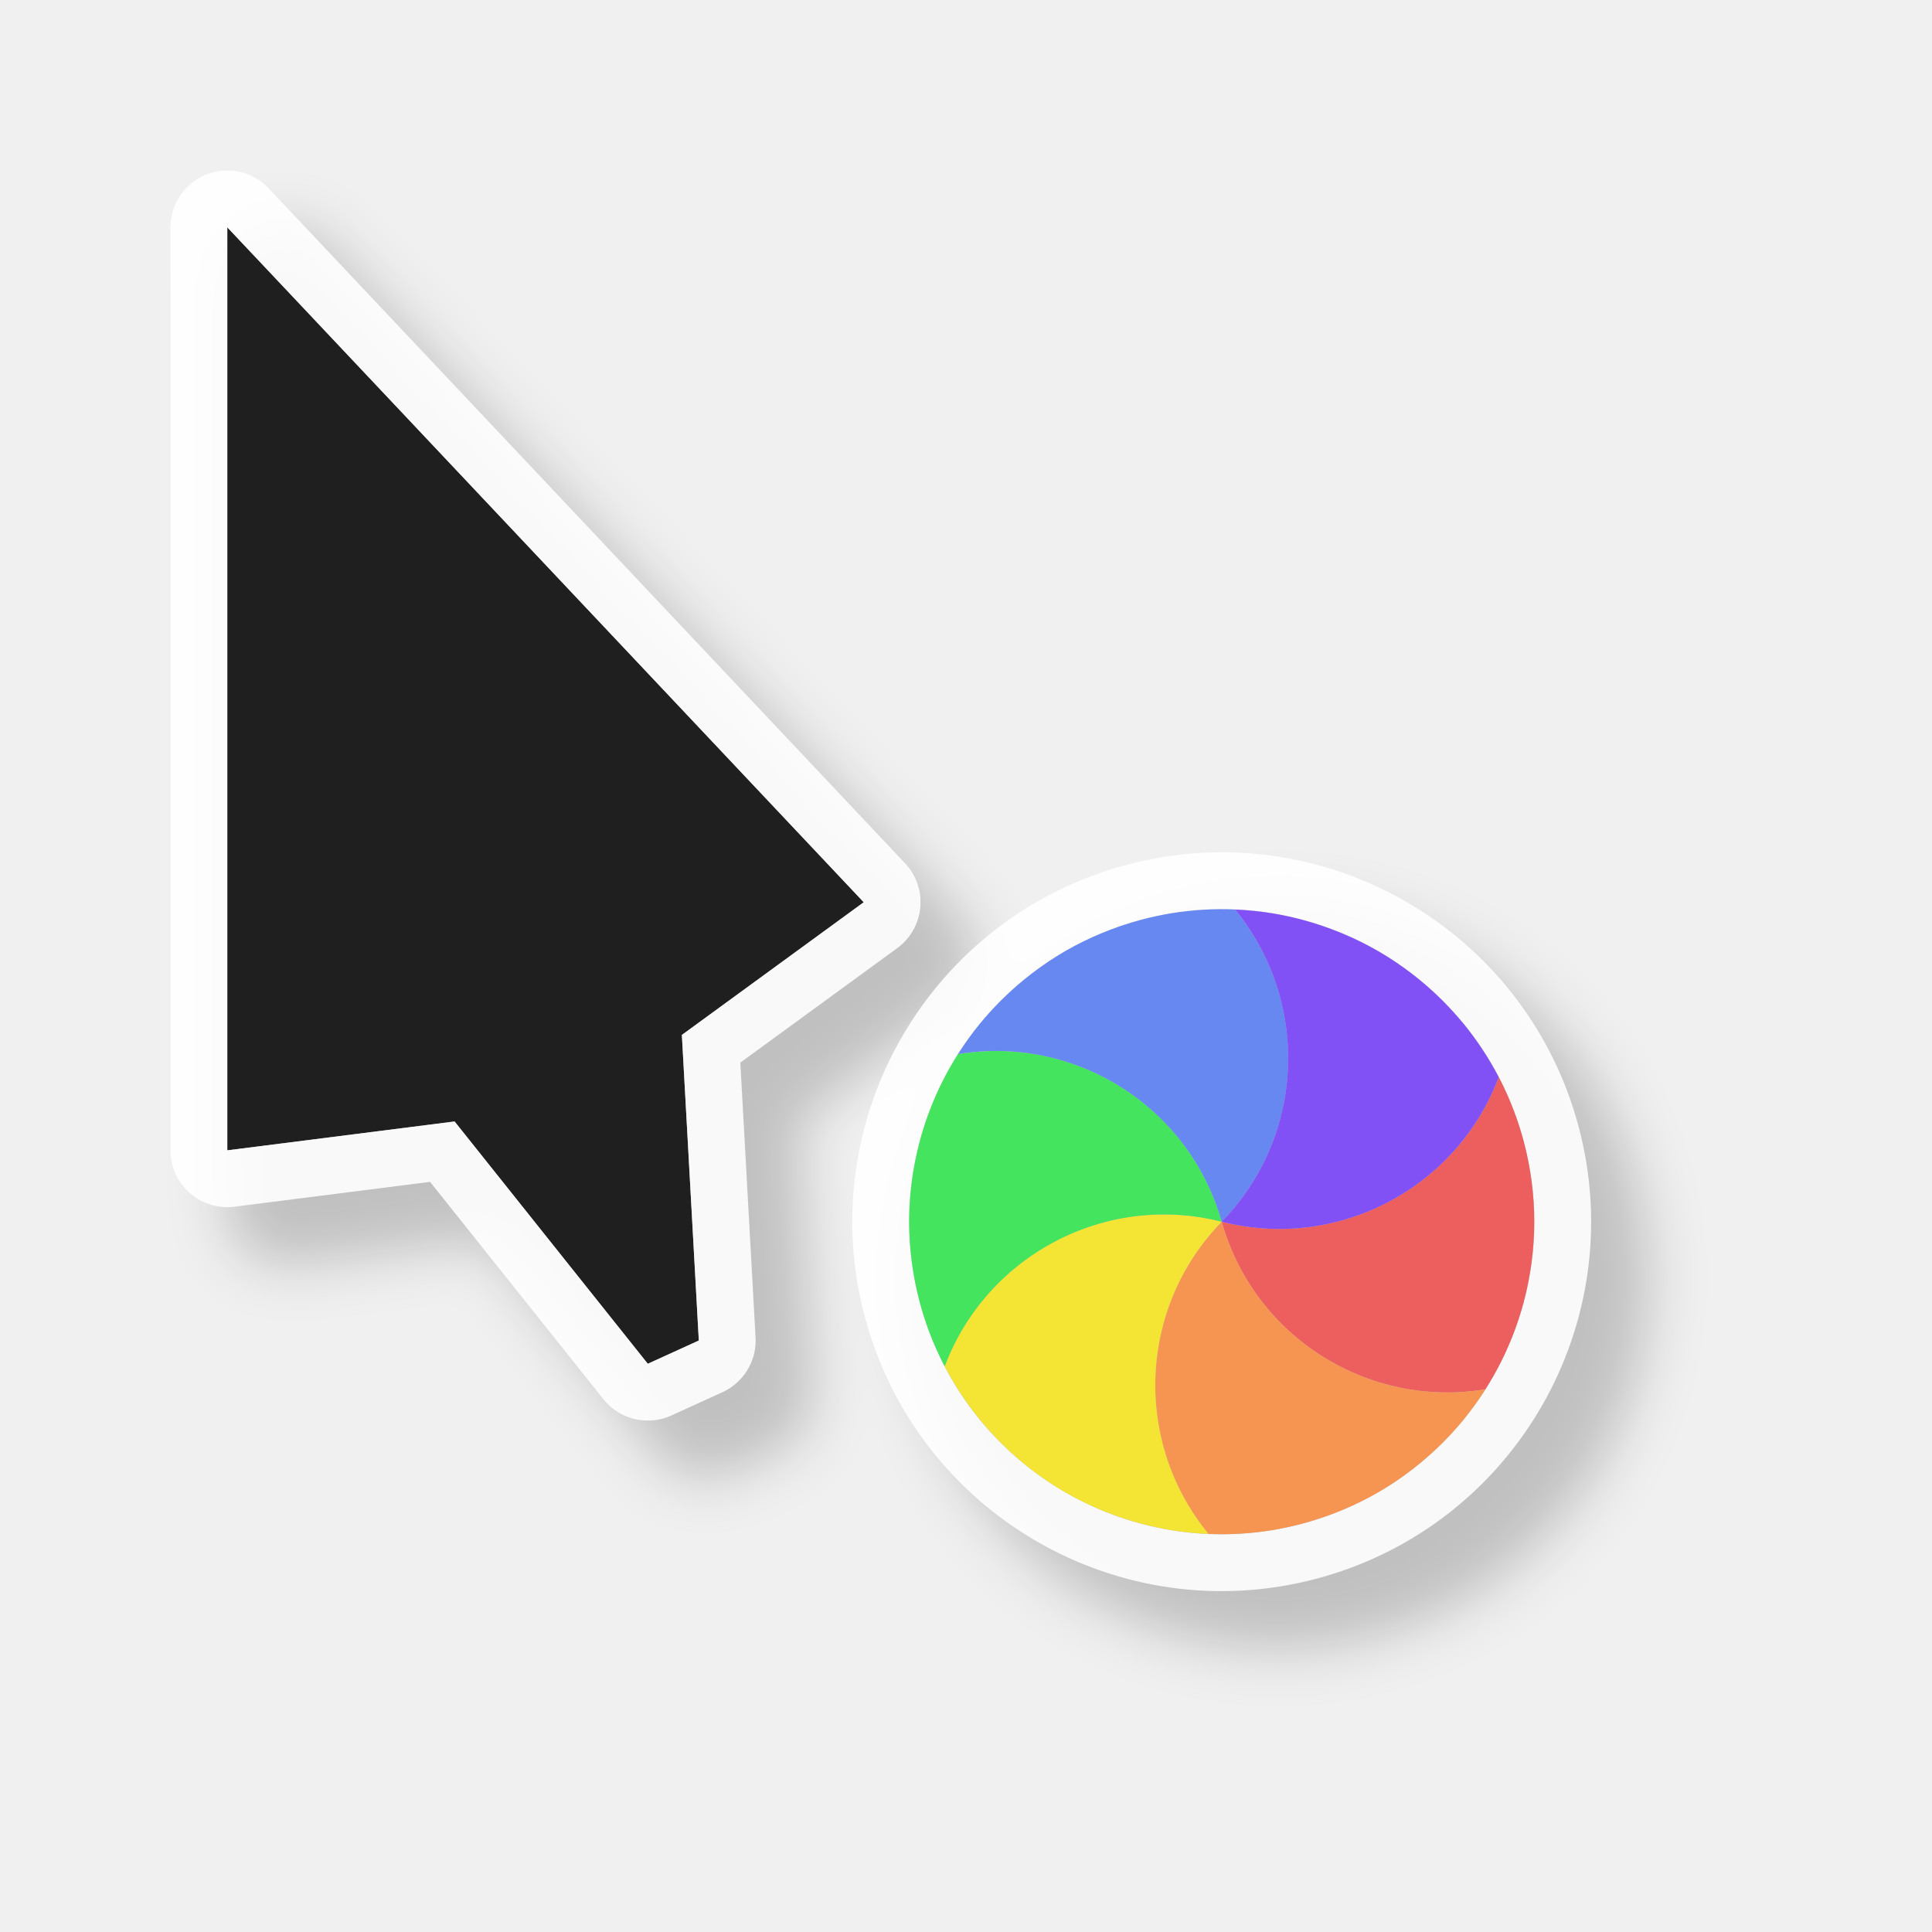
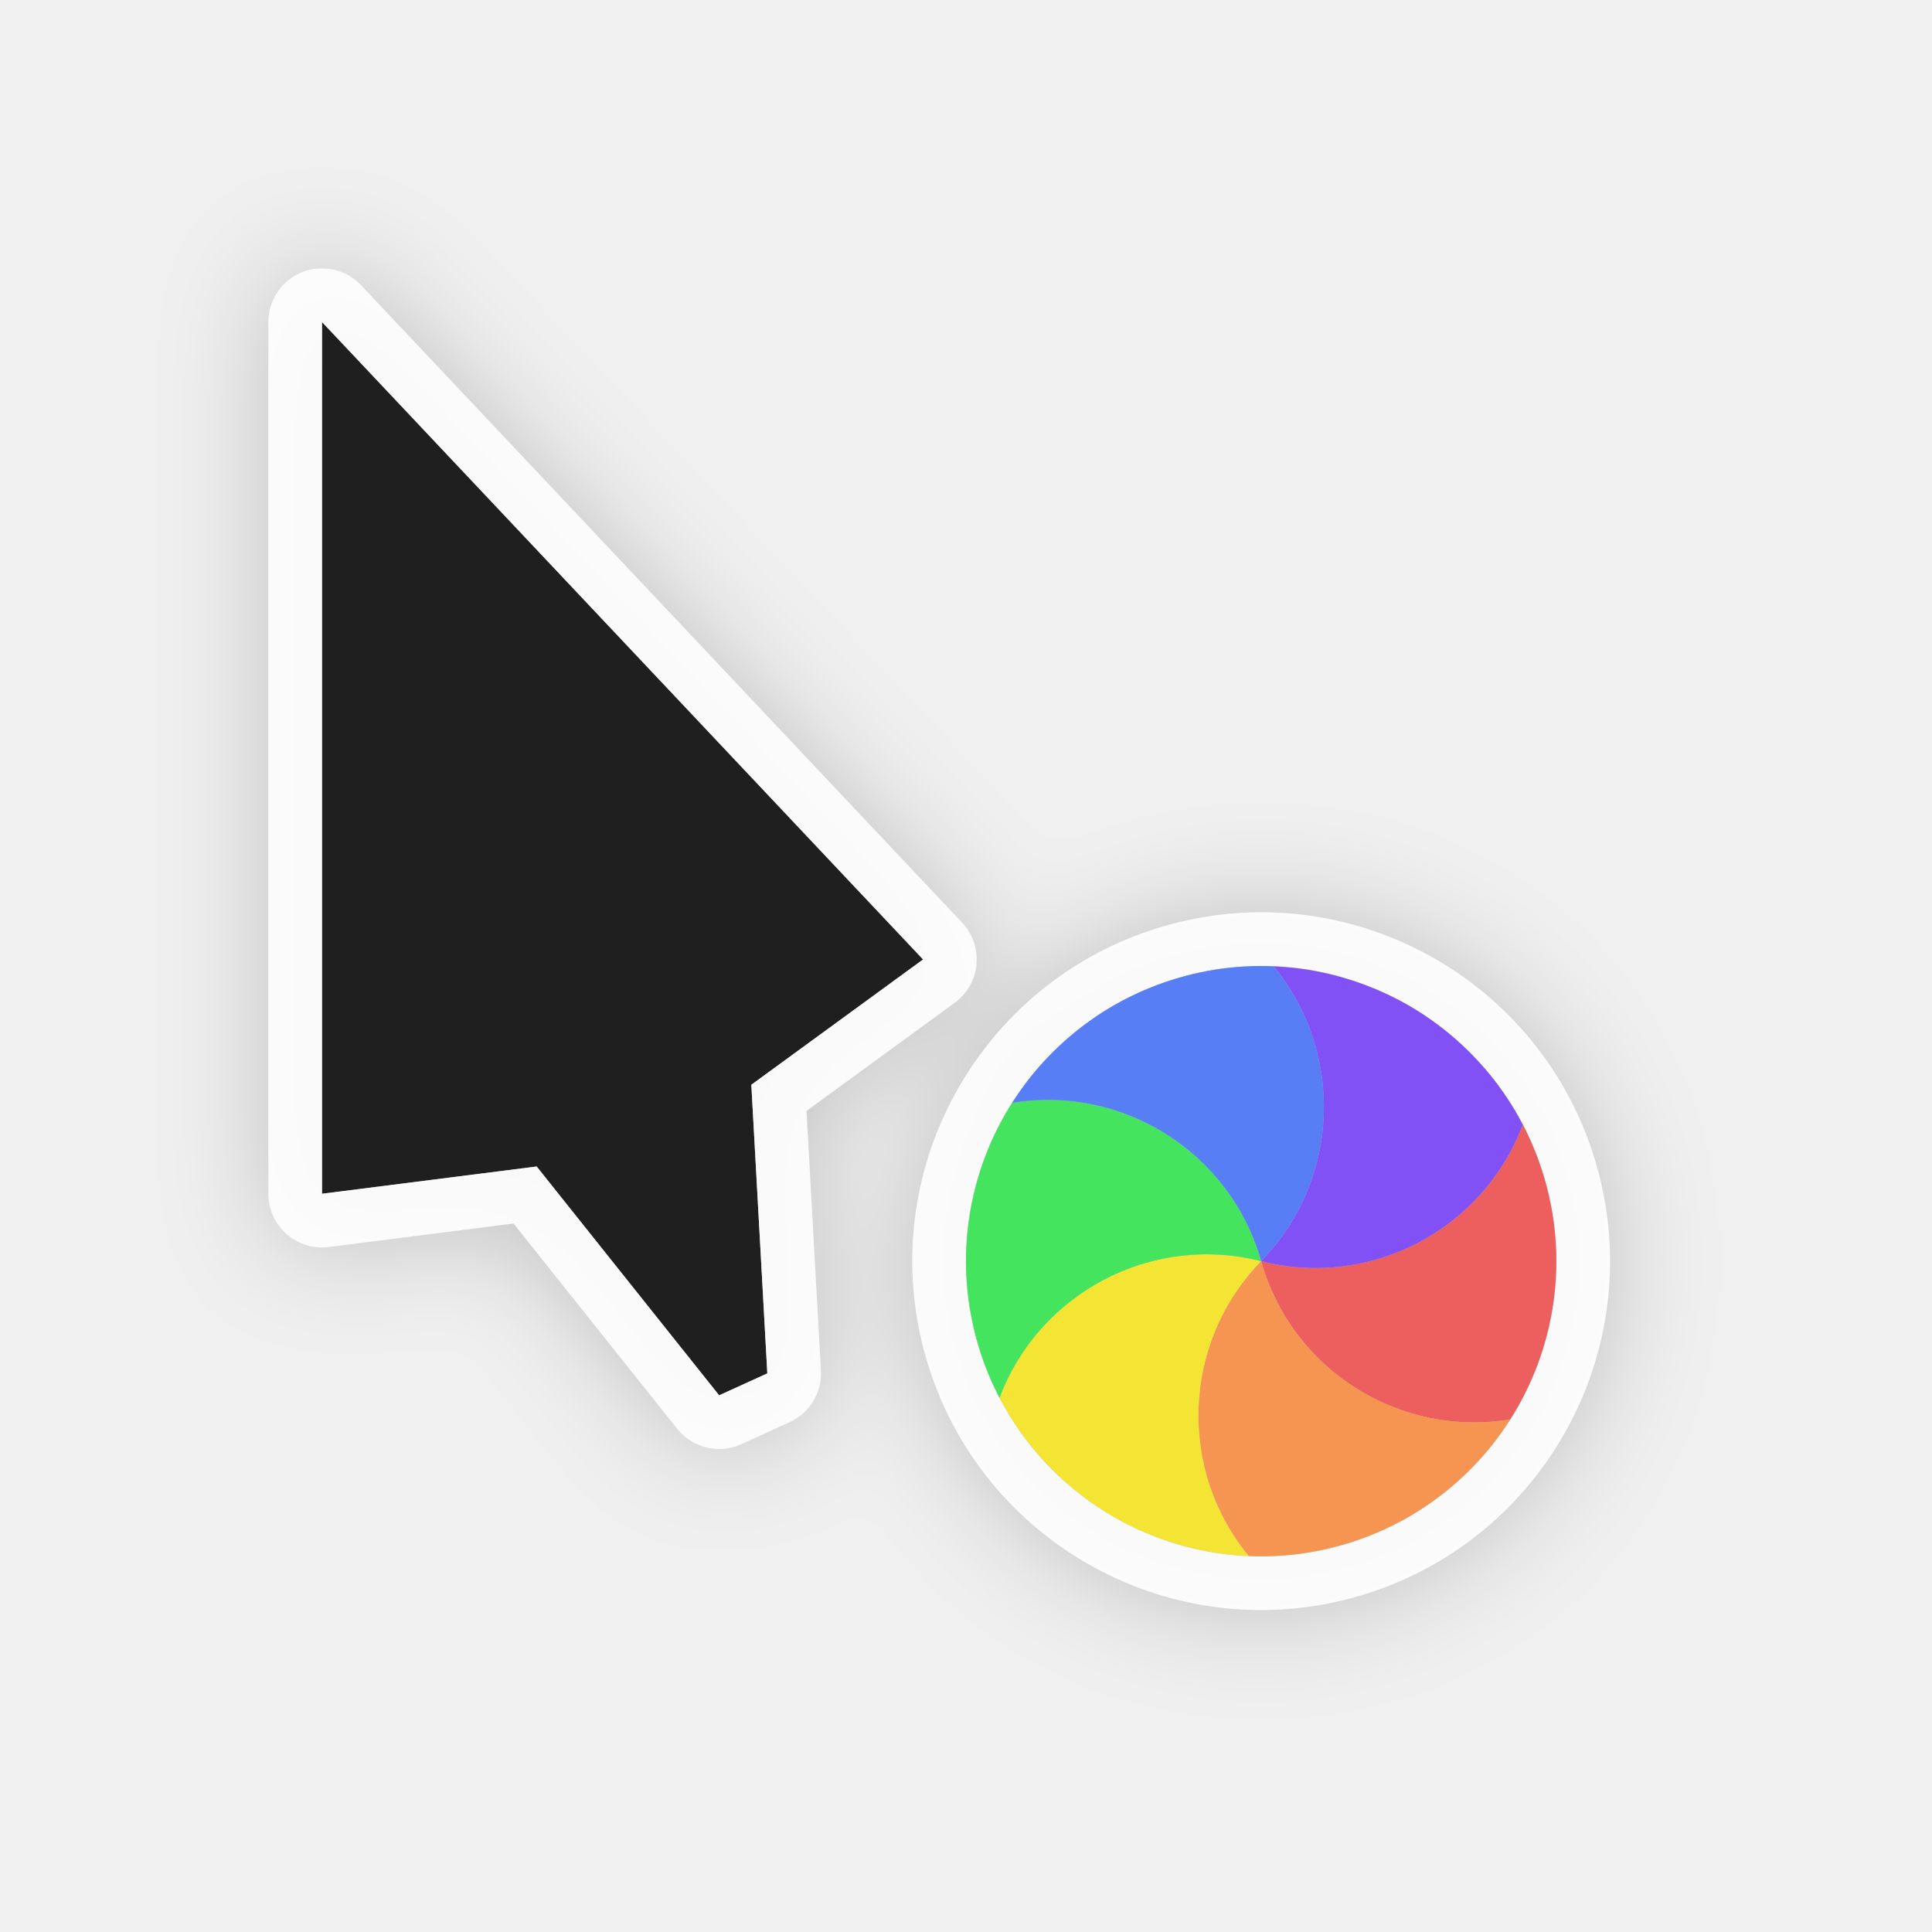
- <svg xmlns="http://www.w3.org/2000/svg" width="34" height="34" viewBox="0 0 34 34" fill="none">
+ <svg xmlns="http://www.w3.org/2000/svg" width="36" height="36" viewBox="0 0 36 36" fill="none">
  <g filter="url(#filter0_d_182_7268)">
-     <mask id="path-1-outside-1_182_7268" maskUnits="userSpaceOnUse" x="2.2" y="3" width="14" height="22" fill="black">
-       <rect fill="white" x="2.2" y="3" width="14" height="22" />
-       <path d="M15.2 15.878L4 4L4 20.244L8 19.736L11.4 24L12.298 23.591L12 18.213L15.2 15.878Z" />
+     <mask id="path-1-outside-1_182_7268" maskUnits="userSpaceOnUse" x="4.2" y="5" width="14" height="22" fill="black">
+       <rect fill="white" x="4.2" y="5" width="14" height="22" />
+       <path d="M17.2 17.878L6 6L6 22.244L10 21.736L13.4 26L14.298 25.591L14 20.213L17.2 17.878Z" />
    </mask>
-     <path d="M15.2 15.878L4 4L4 20.244L8 19.736L11.4 24L12.298 23.591L12 18.213L15.2 15.878Z" fill="#1F1F1F" />
-     <path d="M15.2 15.878L4 4L4 20.244L8 19.736L11.4 24L12.298 23.591L12 18.213L15.2 15.878Z" stroke="white" stroke-opacity="0.9" stroke-width="2" stroke-linejoin="round" mask="url(#path-1-outside-1_182_7268)" />
-     <circle cx="21.5" cy="21.5" r="6" transform="rotate(75 21.5 21.5)" stroke="white" stroke-opacity="0.9" stroke-linejoin="round" />
-     <path d="M26.375 18.954C26.476 19.148 26.566 19.348 26.643 19.553C26.707 19.723 26.764 19.898 26.812 20.076C26.939 20.552 27 21.03 27 21.5C27 21.97 26.939 22.448 26.812 22.923C26.764 23.102 26.707 23.277 26.643 23.447C26.51 23.797 26.342 24.133 26.141 24.449C24.089 24.79 22.074 23.537 21.5 21.5C23.551 22.021 25.644 20.902 26.375 18.954Z" fill="#ED5E5E" />
-     <path d="M26.142 24.449C26.024 24.633 25.896 24.811 25.758 24.981C25.643 25.121 25.52 25.257 25.389 25.388C25.04 25.736 24.657 26.028 24.25 26.264C23.843 26.498 23.399 26.684 22.923 26.812C22.744 26.86 22.565 26.898 22.386 26.928C22.016 26.988 21.64 27.01 21.267 26.994C19.945 25.388 20.023 23.016 21.5 21.5C22.075 23.537 24.09 24.79 26.142 24.449Z" fill="#F69551" />
-     <path d="M21.267 26.994C21.049 26.985 20.831 26.963 20.614 26.928C20.435 26.898 20.256 26.86 20.077 26.812C19.601 26.684 19.157 26.498 18.75 26.264C18.343 26.028 17.96 25.737 17.611 25.388C17.48 25.257 17.357 25.121 17.242 24.981C17.005 24.691 16.798 24.377 16.625 24.045C17.356 22.097 19.449 20.979 21.5 21.5C20.023 23.016 19.946 25.388 21.267 26.994Z" fill="#F4E434" />
-     <path d="M16.625 24.046C16.524 23.852 16.434 23.652 16.356 23.447C16.292 23.277 16.236 23.102 16.188 22.924C16.061 22.448 16 21.97 15.999 21.5C16 21.03 16.061 20.552 16.188 20.077C16.236 19.898 16.292 19.723 16.357 19.553C16.489 19.203 16.658 18.867 16.858 18.551C18.91 18.21 20.926 19.463 21.5 21.5C19.448 20.979 17.356 22.098 16.625 24.046Z" fill="#44E45E" />
-     <path d="M16.858 18.551C16.975 18.367 17.104 18.189 17.242 18.019C17.357 17.879 17.48 17.743 17.611 17.612C17.959 17.264 18.343 16.972 18.75 16.736C19.157 16.502 19.601 16.316 20.077 16.188C20.256 16.14 20.435 16.102 20.614 16.072C20.984 16.012 21.359 15.99 21.733 16.006C23.055 17.612 22.977 19.984 21.5 21.5C20.925 19.463 18.91 18.21 16.858 18.551Z" fill="#6688F0" />
-     <path d="M21.733 16.006C21.951 16.015 22.169 16.037 22.386 16.072C22.565 16.102 22.744 16.14 22.923 16.188C23.398 16.316 23.843 16.502 24.25 16.736C24.657 16.972 25.04 17.263 25.388 17.611C25.519 17.743 25.642 17.879 25.758 18.019C25.995 18.309 26.201 18.623 26.375 18.955C25.644 20.903 23.551 22.021 21.5 21.5C22.977 19.984 23.054 17.612 21.733 16.006Z" fill="#8251F6" />
+     <path d="M17.2 17.878L6 6L6 22.244L10 21.736L13.4 26L14.298 25.591L14 20.213L17.2 17.878Z" fill="#1F1F1F" />
+     <path d="M17.2 17.878L6 6L6 22.244L10 21.736L13.4 26L14.298 25.591L14 20.213L17.2 17.878Z" stroke="white" stroke-opacity="0.9" stroke-width="2" stroke-linejoin="round" mask="url(#path-1-outside-1_182_7268)" />
+     <circle cx="23.5" cy="23.5" r="6" transform="rotate(75 23.5 23.5)" stroke="white" stroke-opacity="0.9" stroke-linejoin="round" />
+     <path d="M28.375 20.954C28.476 21.148 28.566 21.348 28.643 21.553C28.707 21.723 28.764 21.898 28.812 22.076C28.939 22.552 29 23.03 29 23.5C29 23.97 28.939 24.448 28.812 24.923C28.764 25.102 28.707 25.277 28.643 25.447C28.51 25.797 28.342 26.133 28.141 26.449C26.089 26.79 24.074 25.537 23.5 23.5C25.551 24.021 27.644 22.902 28.375 20.954Z" fill="#ED5E5E" />
+     <path d="M28.142 26.449C28.024 26.633 27.896 26.811 27.758 26.981C27.643 27.121 27.52 27.257 27.389 27.388C27.04 27.736 26.657 28.028 26.25 28.264C25.843 28.498 25.399 28.684 24.923 28.812C24.744 28.86 24.565 28.898 24.386 28.928C24.016 28.988 23.64 29.01 23.267 28.994C21.945 27.388 22.023 25.016 23.5 23.5C24.075 25.537 26.09 26.79 28.142 26.449Z" fill="#F69551" />
+     <path d="M23.267 28.994C23.049 28.985 22.831 28.963 22.614 28.928C22.435 28.898 22.256 28.86 22.077 28.812C21.601 28.684 21.157 28.498 20.75 28.264C20.343 28.028 19.96 27.737 19.611 27.388C19.48 27.257 19.357 27.121 19.242 26.981C19.005 26.691 18.798 26.377 18.625 26.045C19.356 24.097 21.449 22.979 23.5 23.5C22.023 25.016 21.946 27.388 23.267 28.994Z" fill="#F4E434" />
+     <path d="M18.625 26.046C18.524 25.852 18.434 25.652 18.356 25.447C18.292 25.277 18.236 25.102 18.188 24.924C18.061 24.448 18 23.97 18 23.5C18 23.03 18.061 22.552 18.188 22.077C18.236 21.898 18.292 21.723 18.357 21.553C18.489 21.203 18.658 20.867 18.858 20.551C20.91 20.21 22.926 21.463 23.5 23.5C21.448 22.979 19.356 24.098 18.625 26.046Z" fill="#44E45E" />
+     <path d="M18.858 20.551C18.975 20.367 19.104 20.189 19.242 20.019C19.357 19.879 19.48 19.743 19.611 19.612C19.959 19.264 20.343 18.972 20.75 18.736C21.157 18.502 21.601 18.316 22.077 18.188C22.256 18.14 22.435 18.102 22.614 18.072C22.984 18.012 23.359 17.99 23.733 18.006C25.055 19.612 24.977 21.984 23.5 23.5C22.925 21.463 20.91 20.21 18.858 20.551Z" fill="#577EF4" />
+     <path d="M23.733 18.006C23.951 18.015 24.169 18.037 24.386 18.072C24.565 18.102 24.744 18.14 24.923 18.188C25.398 18.316 25.843 18.502 26.25 18.736C26.657 18.972 27.04 19.263 27.388 19.611C27.519 19.743 27.642 19.879 27.758 20.019C27.995 20.309 28.201 20.623 28.375 20.955C27.644 22.903 25.551 24.021 23.5 23.5C24.977 21.984 25.054 19.612 23.733 18.006Z" fill="#8251F6" />
  </g>
  <defs>
-     <filter id="filter0_d_182_7268" x="0" y="0" width="34" height="34" filterUnits="userSpaceOnUse" color-interpolation-filters="sRGB">
+     <filter id="filter0_d_182_7268" x="0" y="0" width="36" height="36" filterUnits="userSpaceOnUse" color-interpolation-filters="sRGB">
      <feFlood flood-opacity="0" result="BackgroundImageFix" />
      <feColorMatrix in="SourceAlpha" type="matrix" values="0 0 0 0 0 0 0 0 0 0 0 0 0 0 0 0 0 0 127 0" result="hardAlpha" />
-       <feOffset dx="1" dy="1" />
-       <feGaussianBlur stdDeviation="0.5" />
+       <feOffset />
+       <feGaussianBlur stdDeviation="1" />
      <feColorMatrix type="matrix" values="0 0 0 0 0 0 0 0 0 0 0 0 0 0 0 0 0 0 0.2 0" />
      <feBlend mode="normal" in2="BackgroundImageFix" result="effect1_dropShadow_182_7268" />
      <feBlend mode="normal" in="SourceGraphic" in2="effect1_dropShadow_182_7268" result="shape" />
    </filter>
  </defs>
</svg>
